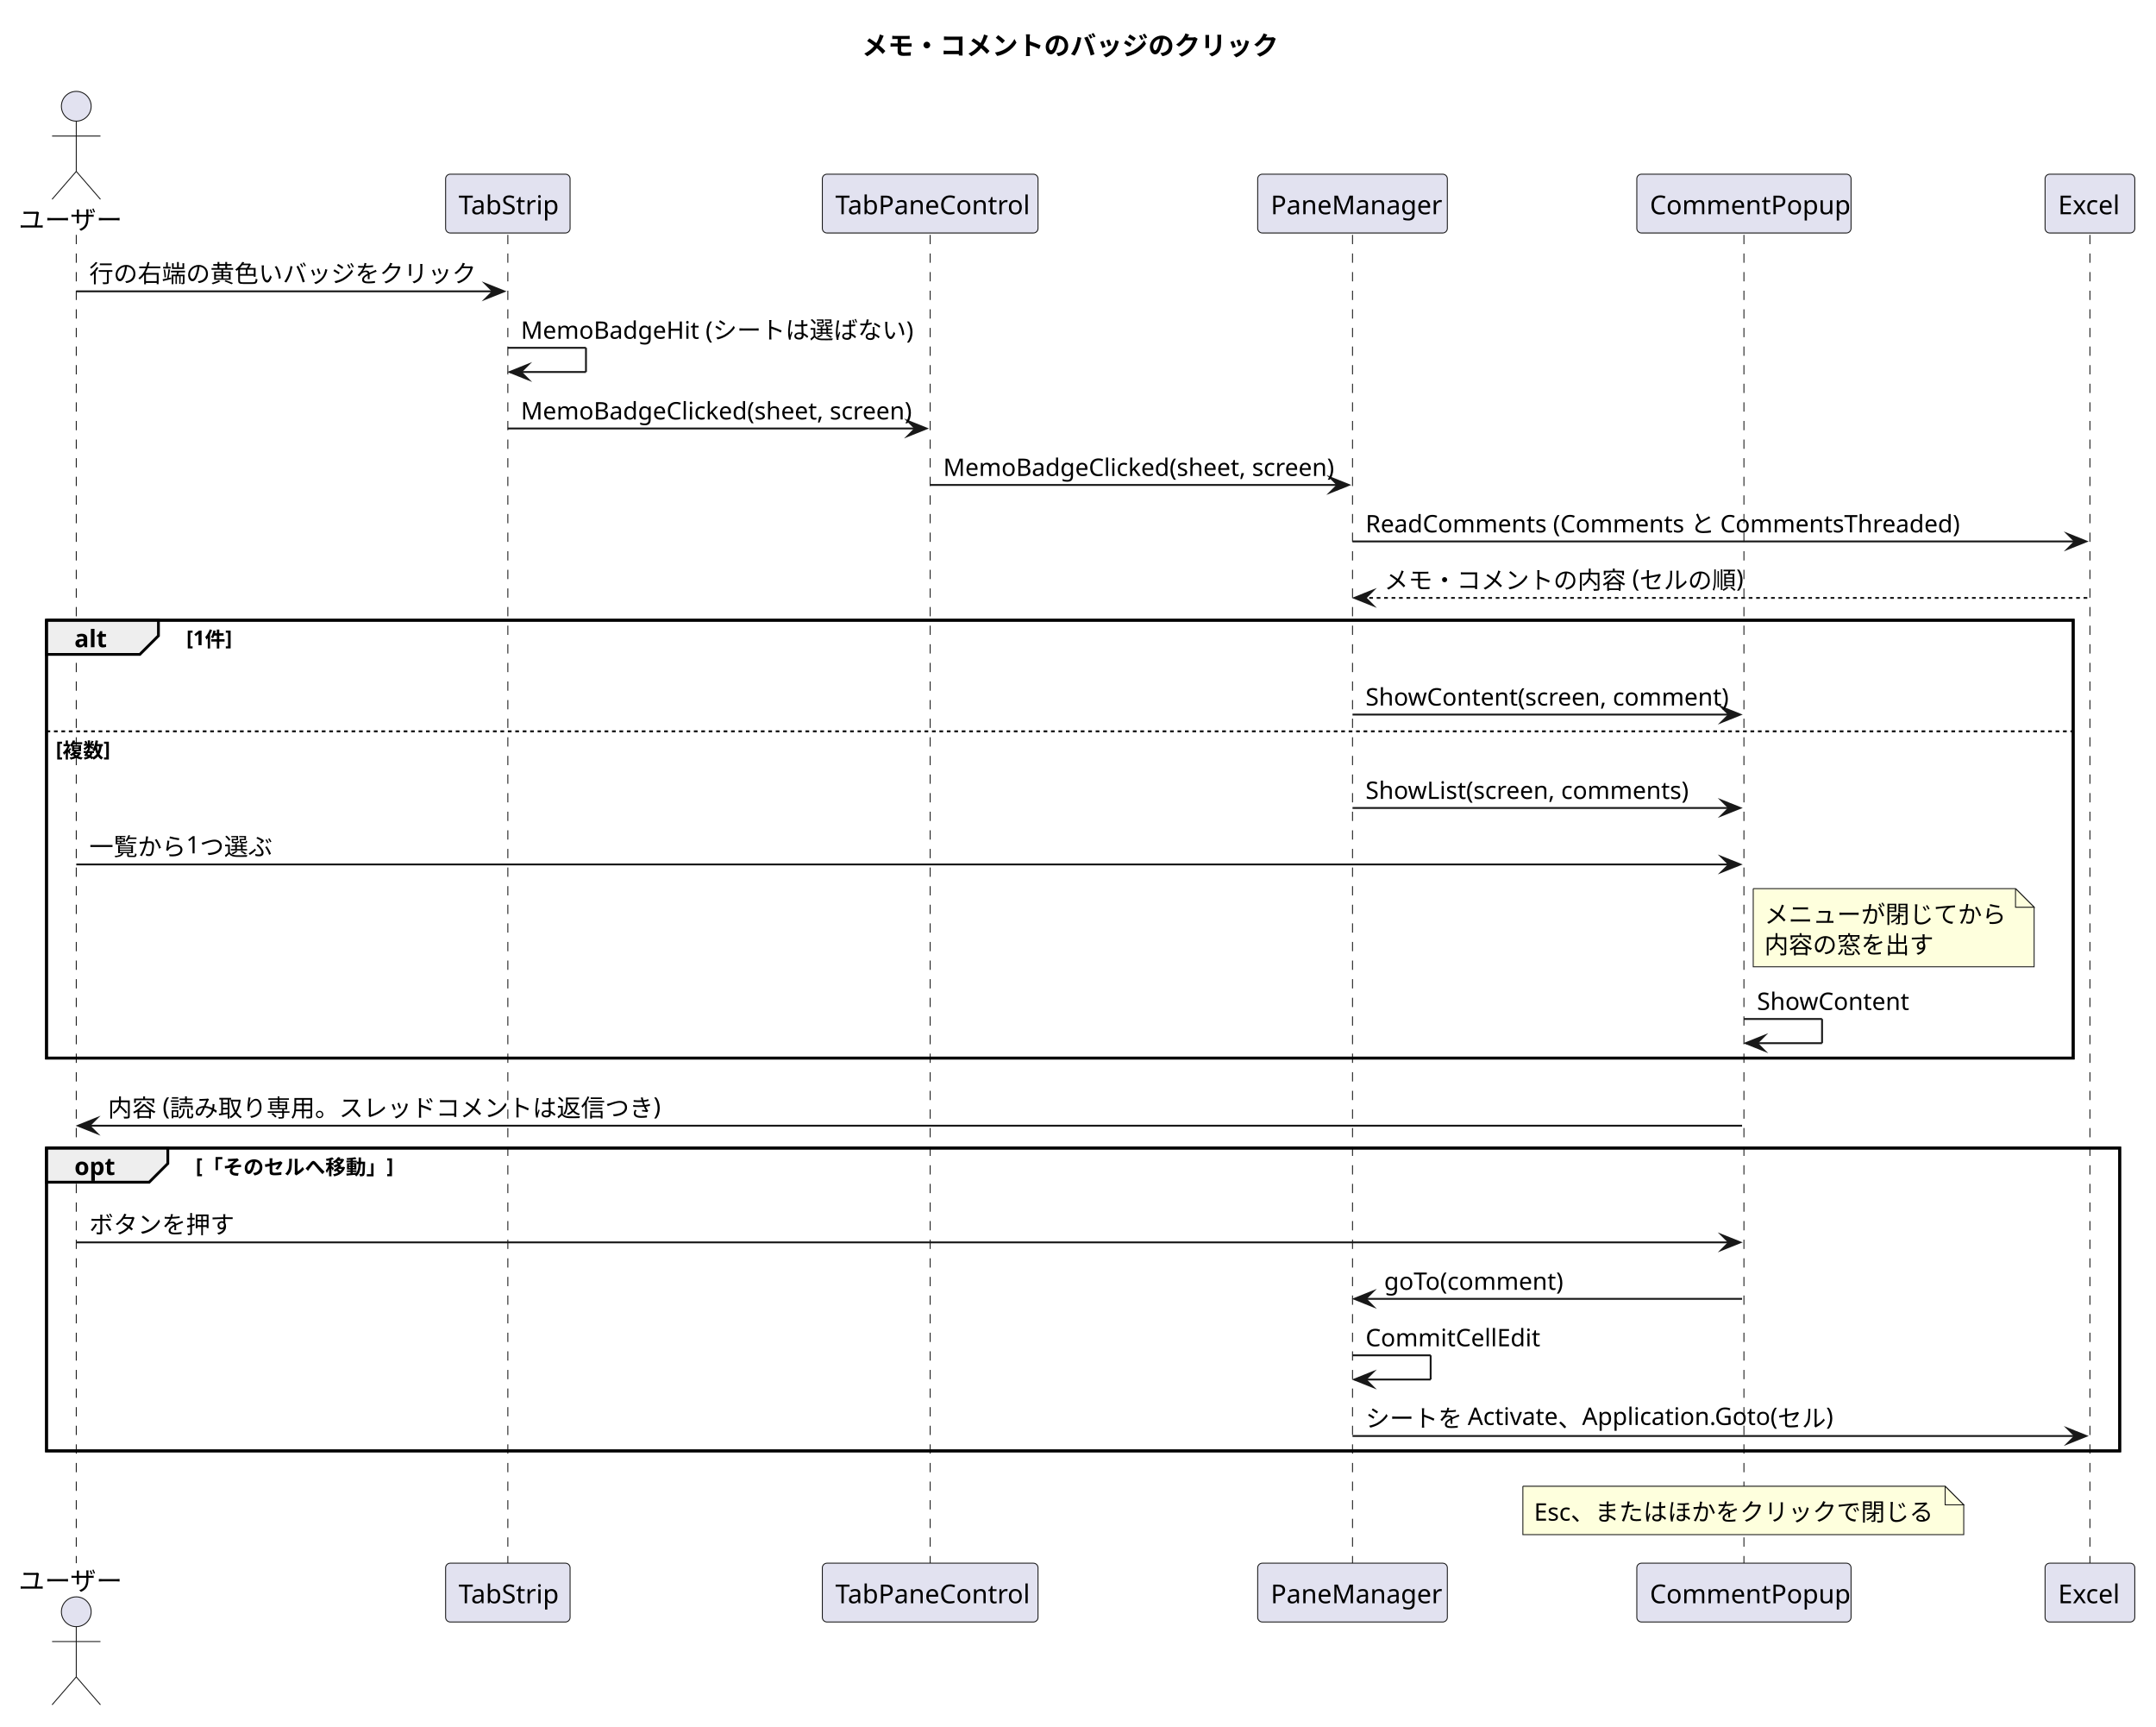
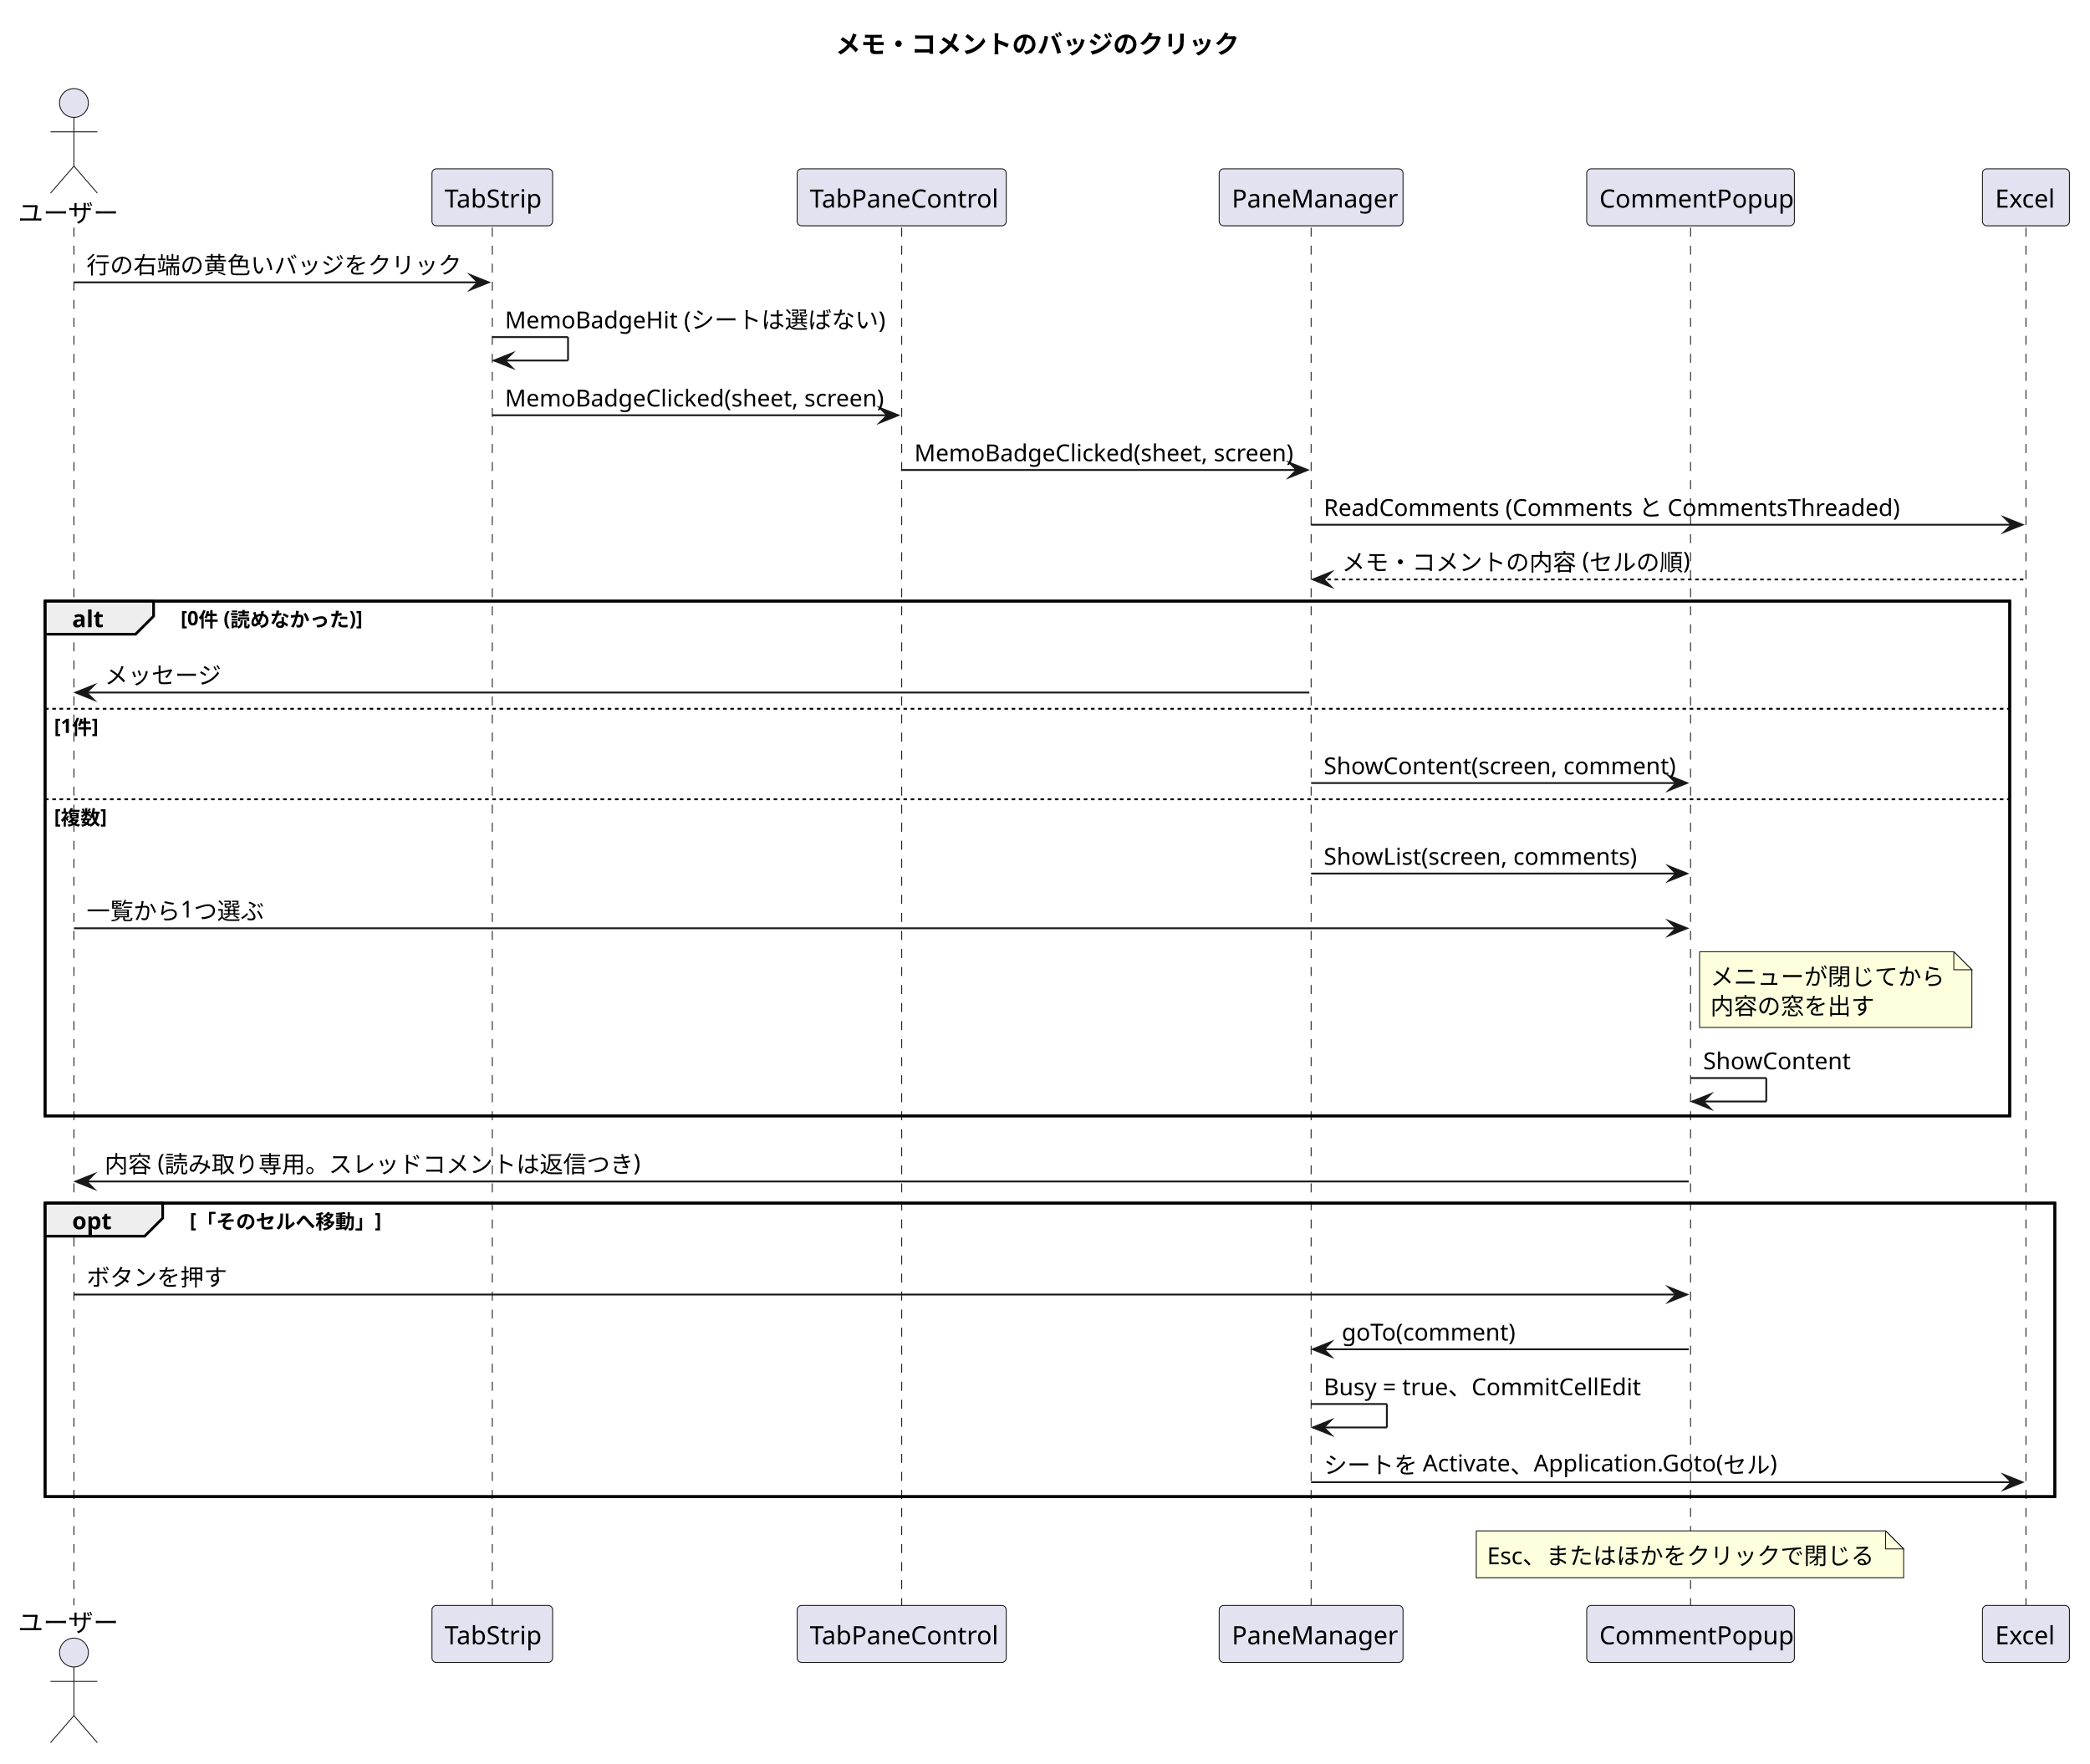
- <svg xmlns="http://www.w3.org/2000/svg" version="1.1" data-diagram-type="SEQUENCE" style="width:1159px;height:928px;background:#FFFFFF;" width="1159px" height="928px" viewBox="0 0 1159 928" zoomAndPan="magnify" preserveAspectRatio="none" contentStyleType="text/css">
+ <svg xmlns="http://www.w3.org/2000/svg" version="1.1" data-diagram-type="SEQUENCE" style="width:1159px;height:978px;background:#FFFFFF;" width="1159px" height="978px" viewBox="0 0 1159 978" zoomAndPan="magnify" preserveAspectRatio="none" contentStyleType="text/css">
  <defs />
  <g font-family="sans-serif" lengthAdjust="spacing">
    <g class="title" data-source-line="1">
      <text x="463.242" y="29.533" fill="#000" font-size="14" textLength="231" font-weight="700">メモ・コメントのバッジのクリック</text>
    </g>
-     <rect x="25" y="333.328" width="1089.484" height="235.297" fill="none" style="stroke:#000;stroke-width:1.5;" />
-     <rect x="25" y="616.977" width="1114.484" height="162.758" fill="none" style="stroke:#000;stroke-width:1.5;" />
+     <rect x="25" y="333.328" width="1089.484" height="285.484" fill="none" style="stroke:#000;stroke-width:1.5;" />
+     <rect x="25" y="667.164" width="1114.484" height="162.758" fill="none" style="stroke:#000;stroke-width:1.5;" />
    <g class="participant-lifeline" data-qualified-name="U" data-entity-uid="part1" id="part1-lifeline" data-source-line="5">
      <g>
-         <rect x="37.5" y="126.219" width="8" height="713.867" fill="#000" fill-opacity="0" />
-         <line x1="41" y1="126.219" x2="41" y2="840.086" style="stroke:#181818;stroke-width:0.5;stroke-dasharray:5,5;" />
+         <rect x="37.5" y="126.219" width="8" height="764.055" fill="#000" fill-opacity="0" />
+         <line x1="41" y1="126.219" x2="41" y2="890.273" style="stroke:#181818;stroke-width:0.5;stroke-dasharray:5,5;" />
      </g>
    </g>
    <g class="participant-lifeline" data-qualified-name="S" data-entity-uid="part2" id="part2-lifeline" data-source-line="6">
      <g>
-         <rect x="269.5" y="126.219" width="8" height="713.867" fill="#000" fill-opacity="0" />
-         <line x1="273" y1="126.219" x2="273" y2="840.086" style="stroke:#181818;stroke-width:0.5;stroke-dasharray:5,5;" />
+         <rect x="269.5" y="126.219" width="8" height="764.055" fill="#000" fill-opacity="0" />
+         <line x1="273" y1="126.219" x2="273" y2="890.273" style="stroke:#181818;stroke-width:0.5;stroke-dasharray:5,5;" />
      </g>
    </g>
    <g class="participant-lifeline" data-qualified-name="C" data-entity-uid="part3" id="part3-lifeline" data-source-line="7">
      <g>
-         <rect x="496.536" y="126.219" width="8" height="713.867" fill="#000" fill-opacity="0" />
-         <line x1="500.036" y1="126.219" x2="500.036" y2="840.086" style="stroke:#181818;stroke-width:0.5;stroke-dasharray:5,5;" />
+         <rect x="496.536" y="126.219" width="8" height="764.055" fill="#000" fill-opacity="0" />
+         <line x1="500.036" y1="126.219" x2="500.036" y2="890.273" style="stroke:#181818;stroke-width:0.5;stroke-dasharray:5,5;" />
      </g>
    </g>
    <g class="participant-lifeline" data-qualified-name="P" data-entity-uid="part4" id="part4-lifeline" data-source-line="8">
      <g>
-         <rect x="723.572" y="126.219" width="8" height="713.867" fill="#000" fill-opacity="0" />
-         <line x1="727.072" y1="126.219" x2="727.072" y2="840.086" style="stroke:#181818;stroke-width:0.5;stroke-dasharray:5,5;" />
+         <rect x="723.572" y="126.219" width="8" height="764.055" fill="#000" fill-opacity="0" />
+         <line x1="727.072" y1="126.219" x2="727.072" y2="890.273" style="stroke:#181818;stroke-width:0.5;stroke-dasharray:5,5;" />
      </g>
    </g>
    <g class="participant-lifeline" data-qualified-name="W" data-entity-uid="part5" id="part5-lifeline" data-source-line="9">
      <g>
-         <rect x="933.984" y="126.219" width="8" height="713.867" fill="#000" fill-opacity="0" />
-         <line x1="937.484" y1="126.219" x2="937.484" y2="840.086" style="stroke:#181818;stroke-width:0.5;stroke-dasharray:5,5;" />
+         <rect x="933.984" y="126.219" width="8" height="764.055" fill="#000" fill-opacity="0" />
+         <line x1="937.484" y1="126.219" x2="937.484" y2="890.273" style="stroke:#181818;stroke-width:0.5;stroke-dasharray:5,5;" />
      </g>
    </g>
    <g class="participant-lifeline" data-qualified-name="XL" data-entity-uid="part6" id="part6-lifeline" data-source-line="10">
      <g>
-         <rect x="1119.984" y="126.219" width="8" height="713.867" fill="#000" fill-opacity="0" />
-         <line x1="1123.484" y1="126.219" x2="1123.484" y2="840.086" style="stroke:#181818;stroke-width:0.5;stroke-dasharray:5,5;" />
+         <rect x="1119.984" y="126.219" width="8" height="764.055" fill="#000" fill-opacity="0" />
+         <line x1="1123.484" y1="126.219" x2="1123.484" y2="890.273" style="stroke:#181818;stroke-width:0.5;stroke-dasharray:5,5;" />
      </g>
    </g>
    <g class="participant participant-head" data-qualified-name="U" data-entity-uid="part1" id="part1-head" data-source-line="5">
      <text x="10" y="123.143" fill="#000" font-size="14" textLength="56">ユーザー</text>
      <ellipse cx="41" cy="57.109" rx="8" ry="8" fill="#E2E2F0" style="stroke:#181818;stroke-width:0.5;" />
      <path d="M41,65.109 L41,92.109 M28,73.109 L54,73.109 M41,92.109 L28,107.109 M41,92.109 L54,107.109" style="stroke:#181818;stroke-width:0.5;" fill="none" />
    </g>
    <g class="participant participant-head" data-qualified-name="S" data-entity-uid="part2" id="part2-head" data-source-line="6">
      <rect x="239.545" y="93.609" width="66.91" height="31.609" fill="#E2E2F0" style="stroke:#181818;stroke-width:0.5;" rx="2.5" ry="2.5" />
      <text x="246.545" y="115.143" fill="#000" font-size="14" textLength="52.91">TabStrip</text>
    </g>
    <g class="participant participant-head" data-qualified-name="C" data-entity-uid="part3" id="part3-head" data-source-line="7">
      <rect x="442.061" y="93.609" width="115.951" height="31.609" fill="#E2E2F0" style="stroke:#181818;stroke-width:0.5;" rx="2.5" ry="2.5" />
      <text x="449.061" y="115.143" fill="#000" font-size="14" textLength="101.951">TabPaneControl</text>
    </g>
    <g class="participant participant-head" data-qualified-name="P" data-entity-uid="part4" id="part4-head" data-source-line="8">
      <rect x="676.097" y="93.609" width="101.951" height="31.609" fill="#E2E2F0" style="stroke:#181818;stroke-width:0.5;" rx="2.5" ry="2.5" />
      <text x="683.097" y="115.143" fill="#000" font-size="14" textLength="87.951">PaneManager</text>
    </g>
    <g class="participant participant-head" data-qualified-name="W" data-entity-uid="part5" id="part5-head" data-source-line="9">
      <rect x="879.901" y="93.609" width="115.165" height="31.609" fill="#E2E2F0" style="stroke:#181818;stroke-width:0.5;" rx="2.5" ry="2.5" />
      <text x="886.901" y="115.143" fill="#000" font-size="14" textLength="101.165">CommentPopup</text>
    </g>
    <g class="participant participant-head" data-qualified-name="XL" data-entity-uid="part6" id="part6-head" data-source-line="10">
      <rect x="1099.367" y="93.609" width="48.234" height="31.609" fill="#E2E2F0" style="stroke:#181818;stroke-width:0.5;" rx="2.5" ry="2.5" />
      <text x="1106.367" y="115.143" fill="#000" font-size="14" textLength="34.234">Excel</text>
    </g>
    <g class="participant participant-tail" data-qualified-name="U" data-entity-uid="part1" id="part1-tail" data-source-line="5">
-       <text x="10" y="854.619" fill="#000" font-size="14" textLength="56">ユーザー</text>
-       <ellipse cx="41" cy="866.195" rx="8" ry="8" fill="#E2E2F0" style="stroke:#181818;stroke-width:0.5;" />
-       <path d="M41,874.195 L41,901.195 M28,882.195 L54,882.195 M41,901.195 L28,916.195 M41,901.195 L54,916.195" style="stroke:#181818;stroke-width:0.5;" fill="none" />
+       <text x="10" y="904.807" fill="#000" font-size="14" textLength="56">ユーザー</text>
+       <ellipse cx="41" cy="916.383" rx="8" ry="8" fill="#E2E2F0" style="stroke:#181818;stroke-width:0.5;" />
+       <path d="M41,924.383 L41,951.383 M28,932.383 L54,932.383 M41,951.383 L28,966.383 M41,951.383 L54,966.383" style="stroke:#181818;stroke-width:0.5;" fill="none" />
    </g>
    <g class="participant participant-tail" data-qualified-name="S" data-entity-uid="part2" id="part2-tail" data-source-line="6">
-       <rect x="239.545" y="840.086" width="66.91" height="31.609" fill="#E2E2F0" style="stroke:#181818;stroke-width:0.5;" rx="2.5" ry="2.5" />
-       <text x="246.545" y="861.619" fill="#000" font-size="14" textLength="52.91">TabStrip</text>
+       <rect x="239.545" y="890.273" width="66.91" height="31.609" fill="#E2E2F0" style="stroke:#181818;stroke-width:0.5;" rx="2.5" ry="2.5" />
+       <text x="246.545" y="911.807" fill="#000" font-size="14" textLength="52.91">TabStrip</text>
    </g>
    <g class="participant participant-tail" data-qualified-name="C" data-entity-uid="part3" id="part3-tail" data-source-line="7">
-       <rect x="442.061" y="840.086" width="115.951" height="31.609" fill="#E2E2F0" style="stroke:#181818;stroke-width:0.5;" rx="2.5" ry="2.5" />
-       <text x="449.061" y="861.619" fill="#000" font-size="14" textLength="101.951">TabPaneControl</text>
+       <rect x="442.061" y="890.273" width="115.951" height="31.609" fill="#E2E2F0" style="stroke:#181818;stroke-width:0.5;" rx="2.5" ry="2.5" />
+       <text x="449.061" y="911.807" fill="#000" font-size="14" textLength="101.951">TabPaneControl</text>
    </g>
    <g class="participant participant-tail" data-qualified-name="P" data-entity-uid="part4" id="part4-tail" data-source-line="8">
-       <rect x="676.097" y="840.086" width="101.951" height="31.609" fill="#E2E2F0" style="stroke:#181818;stroke-width:0.5;" rx="2.5" ry="2.5" />
-       <text x="683.097" y="861.619" fill="#000" font-size="14" textLength="87.951">PaneManager</text>
+       <rect x="676.097" y="890.273" width="101.951" height="31.609" fill="#E2E2F0" style="stroke:#181818;stroke-width:0.5;" rx="2.5" ry="2.5" />
+       <text x="683.097" y="911.807" fill="#000" font-size="14" textLength="87.951">PaneManager</text>
    </g>
    <g class="participant participant-tail" data-qualified-name="W" data-entity-uid="part5" id="part5-tail" data-source-line="9">
-       <rect x="879.901" y="840.086" width="115.165" height="31.609" fill="#E2E2F0" style="stroke:#181818;stroke-width:0.5;" rx="2.5" ry="2.5" />
-       <text x="886.901" y="861.619" fill="#000" font-size="14" textLength="101.165">CommentPopup</text>
+       <rect x="879.901" y="890.273" width="115.165" height="31.609" fill="#E2E2F0" style="stroke:#181818;stroke-width:0.5;" rx="2.5" ry="2.5" />
+       <text x="886.901" y="911.807" fill="#000" font-size="14" textLength="101.165">CommentPopup</text>
    </g>
    <g class="participant participant-tail" data-qualified-name="XL" data-entity-uid="part6" id="part6-tail" data-source-line="10">
-       <rect x="1099.367" y="840.086" width="48.234" height="31.609" fill="#E2E2F0" style="stroke:#181818;stroke-width:0.5;" rx="2.5" ry="2.5" />
-       <text x="1106.367" y="861.619" fill="#000" font-size="14" textLength="34.234">Excel</text>
+       <rect x="1099.367" y="890.273" width="48.234" height="31.609" fill="#E2E2F0" style="stroke:#181818;stroke-width:0.5;" rx="2.5" ry="2.5" />
+       <text x="1106.367" y="911.807" fill="#000" font-size="14" textLength="34.234">Excel</text>
    </g>
    <g class="message" data-entity-1="part1" data-entity-2="part2" id="msg1" data-source-line="12">
      <polygon points="261,152.57,271,156.57,261,160.57,265,156.57" fill="#181818" style="stroke:#181818;stroke-width:1;stroke-linejoin:miter;stroke-miterlimit:10;" />
      <line x1="41" y1="156.57" x2="267" y2="156.57" style="stroke:#181818;stroke-width:1;" />
      <text x="48" y="151.714" fill="#000" font-size="13" textLength="208">行の右端の黄色いバッジをクリック</text>
    </g>
    <g class="message" data-entity-1="part2" data-entity-2="part2" id="msg2" data-source-line="13">
      <line x1="273" y1="186.922" x2="315" y2="186.922" style="stroke:#181818;stroke-width:1;" />
      <line x1="315" y1="186.922" x2="315" y2="199.922" style="stroke:#181818;stroke-width:1;" />
      <line x1="274" y1="199.922" x2="315" y2="199.922" style="stroke:#181818;stroke-width:1;" />
      <polygon points="284,195.922,274,199.922,284,203.922,280,199.922" fill="#181818" style="stroke:#181818;stroke-width:1;stroke-linejoin:miter;stroke-miterlimit:10;" />
      <text x="280" y="182.065" fill="#000" font-size="13" textLength="205.867">MemoBadgeHit (シートは選ばない)</text>
    </g>
    <g class="message" data-entity-1="part2" data-entity-2="part3" id="msg3" data-source-line="14">
      <polygon points="488.036,226.273,498.036,230.273,488.036,234.273,492.036,230.273" fill="#181818" style="stroke:#181818;stroke-width:1;stroke-linejoin:miter;stroke-miterlimit:10;" />
      <line x1="273" y1="230.273" x2="494.036" y2="230.273" style="stroke:#181818;stroke-width:1;" />
      <text x="280" y="225.417" fill="#000" font-size="13" textLength="203.036">MemoBadgeClicked(sheet, screen)</text>
    </g>
    <g class="message" data-entity-1="part3" data-entity-2="part4" id="msg4" data-source-line="15">
      <polygon points="715.072,256.625,725.072,260.625,715.072,264.625,719.072,260.625" fill="#181818" style="stroke:#181818;stroke-width:1;stroke-linejoin:miter;stroke-miterlimit:10;" />
      <line x1="500.036" y1="260.625" x2="721.072" y2="260.625" style="stroke:#181818;stroke-width:1;" />
      <text x="507.036" y="255.769" fill="#000" font-size="13" textLength="203.036">MemoBadgeClicked(sheet, screen)</text>
    </g>
    <g class="message" data-entity-1="part4" data-entity-2="part6" id="msg5" data-source-line="16">
      <polygon points="1111.484,286.977,1121.484,290.977,1111.484,294.977,1115.484,290.977" fill="#181818" style="stroke:#181818;stroke-width:1;stroke-linejoin:miter;stroke-miterlimit:10;" />
      <line x1="727.072" y1="290.977" x2="1117.484" y2="290.977" style="stroke:#181818;stroke-width:1;" />
      <text x="734.072" y="286.12" fill="#000" font-size="13" textLength="307.766">ReadComments (Comments と CommentsThreaded)</text>
    </g>
    <g class="message" data-entity-1="part6" data-entity-2="part4" id="msg6" data-source-line="17">
      <polygon points="738.072,317.328,728.072,321.328,738.072,325.328,734.072,321.328" fill="#181818" style="stroke:#181818;stroke-width:1;stroke-linejoin:miter;stroke-miterlimit:10;" />
      <line x1="732.072" y1="321.328" x2="1122.484" y2="321.328" style="stroke:#181818;stroke-width:1;stroke-dasharray:2,2;" />
      <text x="744.072" y="316.472" fill="#000" font-size="13" textLength="194.27">メモ・コメントの内容 (セルの順)</text>
    </g>
    <path d="M25,333.328 L85.171,333.328 L85.171,341.68 L75.171,351.68 L25,351.68 L25,333.328" style="stroke:#000;stroke-width:1.5;" fill="#EEE" />
-     <rect x="25" y="333.328" width="1089.484" height="235.297" fill="none" style="stroke:#000;stroke-width:1.5;" />
+     <rect x="25" y="333.328" width="1089.484" height="285.484" fill="none" style="stroke:#000;stroke-width:1.5;" />
    <text x="40" y="347.823" fill="#000" font-size="13" textLength="15.171" font-weight="700">alt</text>
-     <text x="100.171" y="346.747" fill="#000" font-size="11" textLength="24.788" font-weight="700">[1件]</text>
-     <g class="message" data-entity-1="part4" data-entity-2="part5" id="msg7" data-source-line="19">
-       <polygon points="925.484,380.031,935.484,384.031,925.484,388.031,929.484,384.031" fill="#181818" style="stroke:#181818;stroke-width:1;stroke-linejoin:miter;stroke-miterlimit:10;" />
-       <line x1="727.072" y1="384.031" x2="931.484" y2="384.031" style="stroke:#181818;stroke-width:1;" />
-       <text x="734.072" y="379.175" fill="#000" font-size="13" textLength="186.412">ShowContent(screen, comment)</text>
+     <text x="100.171" y="346.747" fill="#000" font-size="11" textLength="103.232" font-weight="700">[0件 (読めなかった)]</text>
+     <g class="message" data-entity-1="part4" data-entity-2="part1" id="msg7" data-source-line="19">
+       <polygon points="52,380.031,42,384.031,52,388.031,48,384.031" fill="#181818" style="stroke:#181818;stroke-width:1;stroke-linejoin:miter;stroke-miterlimit:10;" />
+       <line x1="46" y1="384.031" x2="726.072" y2="384.031" style="stroke:#181818;stroke-width:1;" />
+       <text x="58" y="379.175" fill="#000" font-size="13" textLength="65">メッセージ</text>
    </g>
    <line x1="25" y1="393.031" x2="1114.484" y2="393.031" style="stroke:#000;stroke-width:1;stroke-dasharray:2,2;" />
-     <text x="30" y="406.45" fill="#000" font-size="11" textLength="30.014" font-weight="700">[複数]</text>
+     <text x="30" y="406.45" fill="#000" font-size="11" textLength="24.788" font-weight="700">[1件]</text>
    <g class="message" data-entity-1="part4" data-entity-2="part5" id="msg8" data-source-line="21">
      <polygon points="925.484,430.219,935.484,434.219,925.484,438.219,929.484,434.219" fill="#181818" style="stroke:#181818;stroke-width:1;stroke-linejoin:miter;stroke-miterlimit:10;" />
      <line x1="727.072" y1="434.219" x2="931.484" y2="434.219" style="stroke:#181818;stroke-width:1;" />
-       <text x="734.072" y="429.362" fill="#000" font-size="13" textLength="167.61">ShowList(screen, comments)</text>
-     </g>
-     <g class="message" data-entity-1="part1" data-entity-2="part5" id="msg9" data-source-line="22">
-       <polygon points="925.484,460.57,935.484,464.57,925.484,468.57,929.484,464.57" fill="#181818" style="stroke:#181818;stroke-width:1;stroke-linejoin:miter;stroke-miterlimit:10;" />
-       <line x1="41" y1="464.57" x2="931.484" y2="464.57" style="stroke:#181818;stroke-width:1;" />
-       <text x="48" y="459.714" fill="#000" font-size="13" textLength="98.23">一覧から1つ選ぶ</text>
-     </g>
-     <path d="M942.484,477.57 L942.484,519.57 L1093.484,519.57 L1093.484,487.57 L1083.484,477.57 L942.484,477.57" style="stroke:#181818;stroke-width:0.5;" fill="#FEFFDD" />
-     <path d="M1083.484,477.57 L1083.484,487.57 L1093.484,487.57 L1083.484,477.57" style="stroke:#181818;stroke-width:0.5;" fill="#FEFFDD" />
-     <text x="948.484" y="496.065" fill="#000" font-size="13" textLength="130">メニューが閉じてから</text>
-     <text x="948.484" y="512.417" fill="#000" font-size="13" textLength="91">内容の窓を出す</text>
-     <g class="message" data-entity-1="part5" data-entity-2="part5" id="msg10" data-source-line="24">
-       <line x1="937.484" y1="547.625" x2="979.484" y2="547.625" style="stroke:#181818;stroke-width:1;" />
-       <line x1="979.484" y1="547.625" x2="979.484" y2="560.625" style="stroke:#181818;stroke-width:1;" />
-       <line x1="938.484" y1="560.625" x2="979.484" y2="560.625" style="stroke:#181818;stroke-width:1;" />
-       <polygon points="948.484,556.625,938.484,560.625,948.484,564.625,944.484,560.625" fill="#181818" style="stroke:#181818;stroke-width:1;stroke-linejoin:miter;stroke-miterlimit:10;" />
-       <text x="944.484" y="542.769" fill="#000" font-size="13" textLength="78.051">ShowContent</text>
-     </g>
-     <g class="message" data-entity-1="part5" data-entity-2="part1" id="msg11" data-source-line="26">
-       <polygon points="52,600.977,42,604.977,52,608.977,48,604.977" fill="#181818" style="stroke:#181818;stroke-width:1;stroke-linejoin:miter;stroke-miterlimit:10;" />
-       <line x1="46" y1="604.977" x2="936.484" y2="604.977" style="stroke:#181818;stroke-width:1;" />
-       <text x="58" y="600.12" fill="#000" font-size="13" textLength="298.27">内容 (読み取り専用。スレッドコメントは返信つき)</text>
-     </g>
-     <path d="M25,616.977 L90.211,616.977 L90.211,625.328 L80.211,635.328 L25,635.328 L25,616.977" style="stroke:#000;stroke-width:1.5;" fill="#EEE" />
-     <rect x="25" y="616.977" width="1114.484" height="162.758" fill="none" style="stroke:#000;stroke-width:1.5;" />
-     <text x="40" y="631.472" fill="#000" font-size="13" textLength="20.211" font-weight="700">opt</text>
-     <text x="105.211" y="630.396" fill="#000" font-size="11" textLength="109.42" font-weight="700">[「そのセルへ移動」]</text>
-     <g class="message" data-entity-1="part1" data-entity-2="part5" id="msg12" data-source-line="28">
-       <polygon points="925.484,663.68,935.484,667.68,925.484,671.68,929.484,667.68" fill="#181818" style="stroke:#181818;stroke-width:1;stroke-linejoin:miter;stroke-miterlimit:10;" />
-       <line x1="41" y1="667.68" x2="931.484" y2="667.68" style="stroke:#181818;stroke-width:1;" />
-       <text x="48" y="662.823" fill="#000" font-size="13" textLength="78">ボタンを押す</text>
-     </g>
-     <g class="message" data-entity-1="part5" data-entity-2="part4" id="msg13" data-source-line="29">
-       <polygon points="738.072,694.031,728.072,698.031,738.072,702.031,734.072,698.031" fill="#181818" style="stroke:#181818;stroke-width:1;stroke-linejoin:miter;stroke-miterlimit:10;" />
-       <line x1="732.072" y1="698.031" x2="936.484" y2="698.031" style="stroke:#181818;stroke-width:1;" />
-       <text x="744.072" y="693.175" fill="#000" font-size="13" textLength="91.749">goTo(comment)</text>
-     </g>
-     <g class="message" data-entity-1="part4" data-entity-2="part4" id="msg14" data-source-line="30">
-       <line x1="727.072" y1="728.383" x2="769.072" y2="728.383" style="stroke:#181818;stroke-width:1;" />
-       <line x1="769.072" y1="728.383" x2="769.072" y2="741.383" style="stroke:#181818;stroke-width:1;" />
-       <line x1="728.072" y1="741.383" x2="769.072" y2="741.383" style="stroke:#181818;stroke-width:1;" />
-       <polygon points="738.072,737.383,728.072,741.383,738.072,745.383,734.072,741.383" fill="#181818" style="stroke:#181818;stroke-width:1;stroke-linejoin:miter;stroke-miterlimit:10;" />
-       <text x="734.072" y="723.526" fill="#000" font-size="13" textLength="89.572">CommitCellEdit</text>
-     </g>
-     <g class="message" data-entity-1="part4" data-entity-2="part6" id="msg15" data-source-line="31">
-       <polygon points="1111.484,767.734,1121.484,771.734,1111.484,775.734,1115.484,771.734" fill="#181818" style="stroke:#181818;stroke-width:1;stroke-linejoin:miter;stroke-miterlimit:10;" />
-       <line x1="727.072" y1="771.734" x2="1117.484" y2="771.734" style="stroke:#181818;stroke-width:1;" />
-       <text x="734.072" y="766.878" fill="#000" font-size="13" textLength="244.905">シートを Activate、Application.Goto(セル)</text>
-     </g>
-     <path d="M818.648,798.734 L818.648,824.734 L1055.648,824.734 L1055.648,808.734 L1045.648,798.734 L818.648,798.734" style="stroke:#181818;stroke-width:0.5;" fill="#FEFFDD" />
-     <path d="M1045.648,798.734 L1045.648,808.734 L1055.648,808.734 L1045.648,798.734" style="stroke:#181818;stroke-width:0.5;" fill="#FEFFDD" />
-     <text x="824.648" y="817.229" fill="#000" font-size="13" textLength="216.671">Esc、またはほかをクリックで閉じる</text>
+       <text x="734.072" y="429.362" fill="#000" font-size="13" textLength="186.412">ShowContent(screen, comment)</text>
+     </g>
+     <line x1="25" y1="443.219" x2="1114.484" y2="443.219" style="stroke:#000;stroke-width:1;stroke-dasharray:2,2;" />
+     <text x="30" y="456.638" fill="#000" font-size="11" textLength="30.014" font-weight="700">[複数]</text>
+     <g class="message" data-entity-1="part4" data-entity-2="part5" id="msg9" data-source-line="23">
+       <polygon points="925.484,480.406,935.484,484.406,925.484,488.406,929.484,484.406" fill="#181818" style="stroke:#181818;stroke-width:1;stroke-linejoin:miter;stroke-miterlimit:10;" />
+       <line x1="727.072" y1="484.406" x2="931.484" y2="484.406" style="stroke:#181818;stroke-width:1;" />
+       <text x="734.072" y="479.55" fill="#000" font-size="13" textLength="167.61">ShowList(screen, comments)</text>
+     </g>
+     <g class="message" data-entity-1="part1" data-entity-2="part5" id="msg10" data-source-line="24">
+       <polygon points="925.484,510.758,935.484,514.758,925.484,518.758,929.484,514.758" fill="#181818" style="stroke:#181818;stroke-width:1;stroke-linejoin:miter;stroke-miterlimit:10;" />
+       <line x1="41" y1="514.758" x2="931.484" y2="514.758" style="stroke:#181818;stroke-width:1;" />
+       <text x="48" y="509.901" fill="#000" font-size="13" textLength="98.23">一覧から1つ選ぶ</text>
+     </g>
+     <path d="M942.484,527.758 L942.484,569.758 L1093.484,569.758 L1093.484,537.758 L1083.484,527.758 L942.484,527.758" style="stroke:#181818;stroke-width:0.5;" fill="#FEFFDD" />
+     <path d="M1083.484,527.758 L1083.484,537.758 L1093.484,537.758 L1083.484,527.758" style="stroke:#181818;stroke-width:0.5;" fill="#FEFFDD" />
+     <text x="948.484" y="546.253" fill="#000" font-size="13" textLength="130">メニューが閉じてから</text>
+     <text x="948.484" y="562.604" fill="#000" font-size="13" textLength="91">内容の窓を出す</text>
+     <g class="message" data-entity-1="part5" data-entity-2="part5" id="msg11" data-source-line="26">
+       <line x1="937.484" y1="597.813" x2="979.484" y2="597.813" style="stroke:#181818;stroke-width:1;" />
+       <line x1="979.484" y1="597.813" x2="979.484" y2="610.813" style="stroke:#181818;stroke-width:1;" />
+       <line x1="938.484" y1="610.813" x2="979.484" y2="610.813" style="stroke:#181818;stroke-width:1;" />
+       <polygon points="948.484,606.813,938.484,610.813,948.484,614.813,944.484,610.813" fill="#181818" style="stroke:#181818;stroke-width:1;stroke-linejoin:miter;stroke-miterlimit:10;" />
+       <text x="944.484" y="592.956" fill="#000" font-size="13" textLength="78.051">ShowContent</text>
+     </g>
+     <g class="message" data-entity-1="part5" data-entity-2="part1" id="msg12" data-source-line="28">
+       <polygon points="52,651.164,42,655.164,52,659.164,48,655.164" fill="#181818" style="stroke:#181818;stroke-width:1;stroke-linejoin:miter;stroke-miterlimit:10;" />
+       <line x1="46" y1="655.164" x2="936.484" y2="655.164" style="stroke:#181818;stroke-width:1;" />
+       <text x="58" y="650.308" fill="#000" font-size="13" textLength="298.27">内容 (読み取り専用。スレッドコメントは返信つき)</text>
+     </g>
+     <path d="M25,667.164 L90.211,667.164 L90.211,675.516 L80.211,685.516 L25,685.516 L25,667.164" style="stroke:#000;stroke-width:1.5;" fill="#EEE" />
+     <rect x="25" y="667.164" width="1114.484" height="162.758" fill="none" style="stroke:#000;stroke-width:1.5;" />
+     <text x="40" y="681.659" fill="#000" font-size="13" textLength="20.211" font-weight="700">opt</text>
+     <text x="105.211" y="680.583" fill="#000" font-size="11" textLength="109.42" font-weight="700">[「そのセルへ移動」]</text>
+     <g class="message" data-entity-1="part1" data-entity-2="part5" id="msg13" data-source-line="30">
+       <polygon points="925.484,713.867,935.484,717.867,925.484,721.867,929.484,717.867" fill="#181818" style="stroke:#181818;stroke-width:1;stroke-linejoin:miter;stroke-miterlimit:10;" />
+       <line x1="41" y1="717.867" x2="931.484" y2="717.867" style="stroke:#181818;stroke-width:1;" />
+       <text x="48" y="713.011" fill="#000" font-size="13" textLength="78">ボタンを押す</text>
+     </g>
+     <g class="message" data-entity-1="part5" data-entity-2="part4" id="msg14" data-source-line="31">
+       <polygon points="738.072,744.219,728.072,748.219,738.072,752.219,734.072,748.219" fill="#181818" style="stroke:#181818;stroke-width:1;stroke-linejoin:miter;stroke-miterlimit:10;" />
+       <line x1="732.072" y1="748.219" x2="936.484" y2="748.219" style="stroke:#181818;stroke-width:1;" />
+       <text x="744.072" y="743.362" fill="#000" font-size="13" textLength="91.749">goTo(comment)</text>
+     </g>
+     <g class="message" data-entity-1="part4" data-entity-2="part4" id="msg15" data-source-line="32">
+       <line x1="727.072" y1="778.57" x2="769.072" y2="778.57" style="stroke:#181818;stroke-width:1;" />
+       <line x1="769.072" y1="778.57" x2="769.072" y2="791.57" style="stroke:#181818;stroke-width:1;" />
+       <line x1="728.072" y1="791.57" x2="769.072" y2="791.57" style="stroke:#181818;stroke-width:1;" />
+       <polygon points="738.072,787.57,728.072,791.57,738.072,795.57,734.072,791.57" fill="#181818" style="stroke:#181818;stroke-width:1;stroke-linejoin:miter;stroke-miterlimit:10;" />
+       <text x="734.072" y="773.714" fill="#000" font-size="13" textLength="168.689">Busy = true、CommitCellEdit</text>
+     </g>
+     <g class="message" data-entity-1="part4" data-entity-2="part6" id="msg16" data-source-line="33">
+       <polygon points="1111.484,817.922,1121.484,821.922,1111.484,825.922,1115.484,821.922" fill="#181818" style="stroke:#181818;stroke-width:1;stroke-linejoin:miter;stroke-miterlimit:10;" />
+       <line x1="727.072" y1="821.922" x2="1117.484" y2="821.922" style="stroke:#181818;stroke-width:1;" />
+       <text x="734.072" y="817.065" fill="#000" font-size="13" textLength="244.905">シートを Activate、Application.Goto(セル)</text>
+     </g>
+     <path d="M818.648,848.922 L818.648,874.922 L1055.648,874.922 L1055.648,858.922 L1045.648,848.922 L818.648,848.922" style="stroke:#181818;stroke-width:0.5;" fill="#FEFFDD" />
+     <path d="M1045.648,848.922 L1045.648,858.922 L1055.648,858.922 L1045.648,848.922" style="stroke:#181818;stroke-width:0.5;" fill="#FEFFDD" />
+     <text x="824.648" y="867.417" fill="#000" font-size="13" textLength="216.671">Esc、またはほかをクリックで閉じる</text>
  </g>
</svg>
